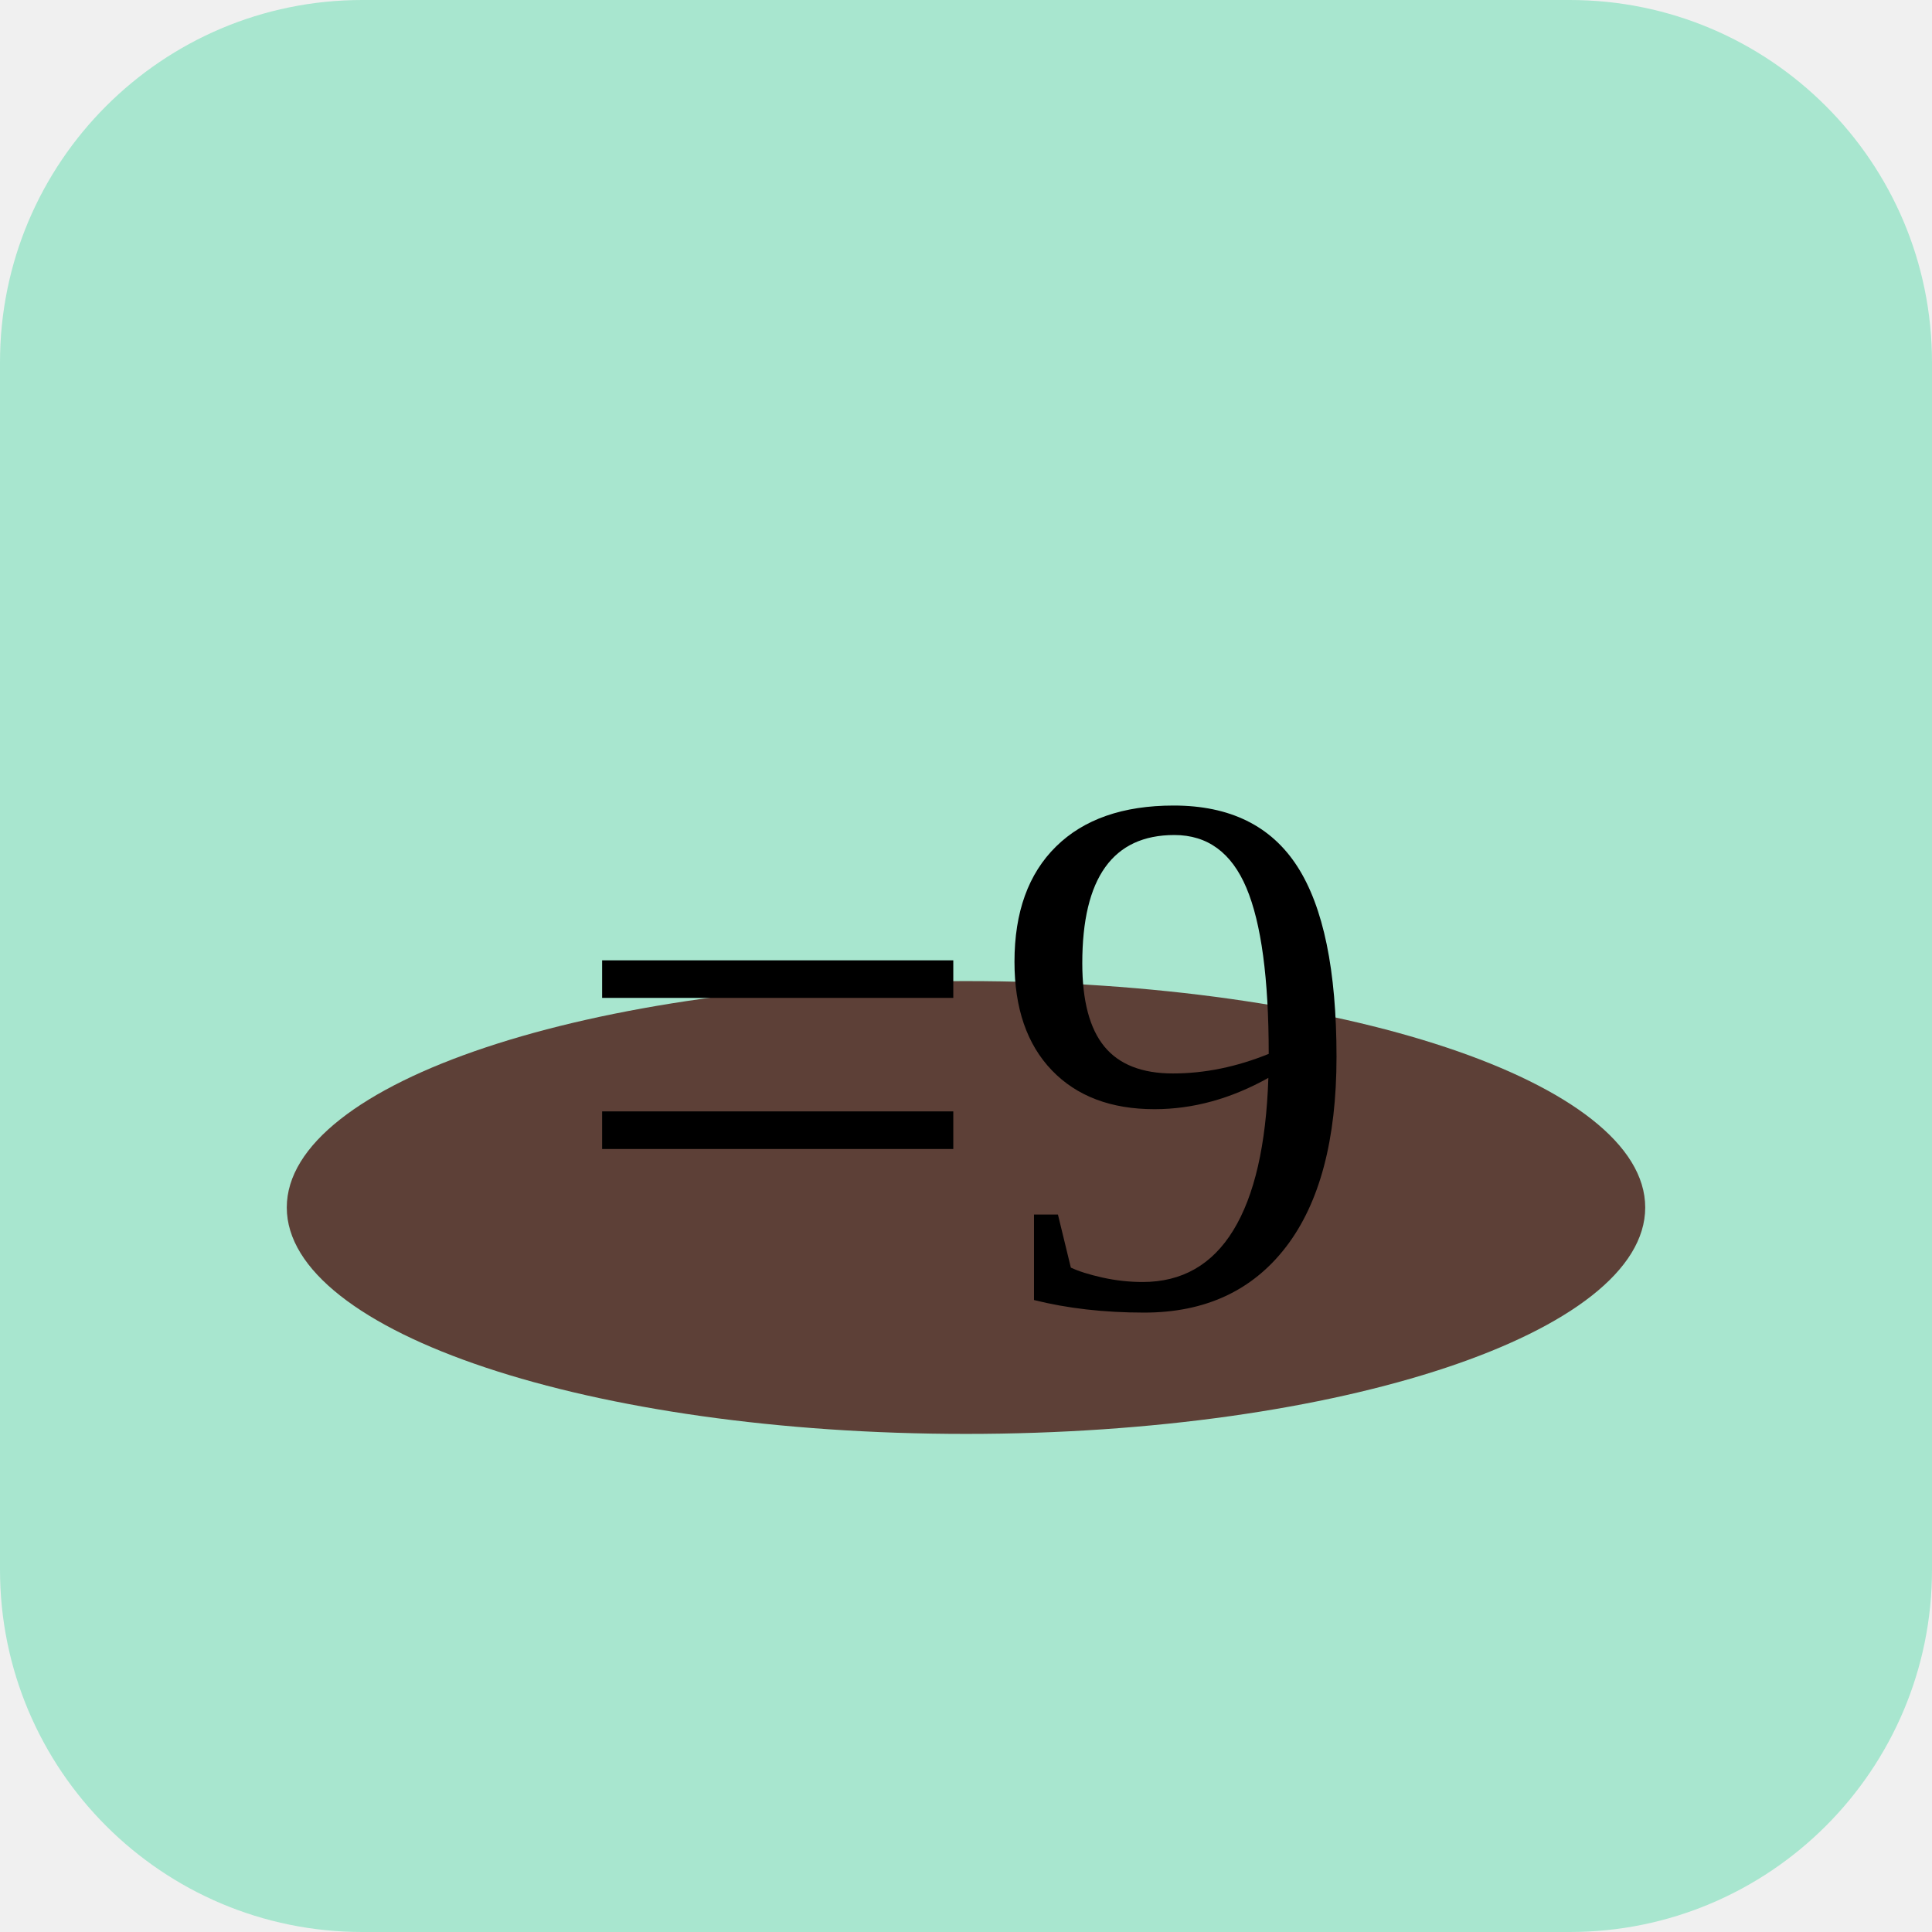
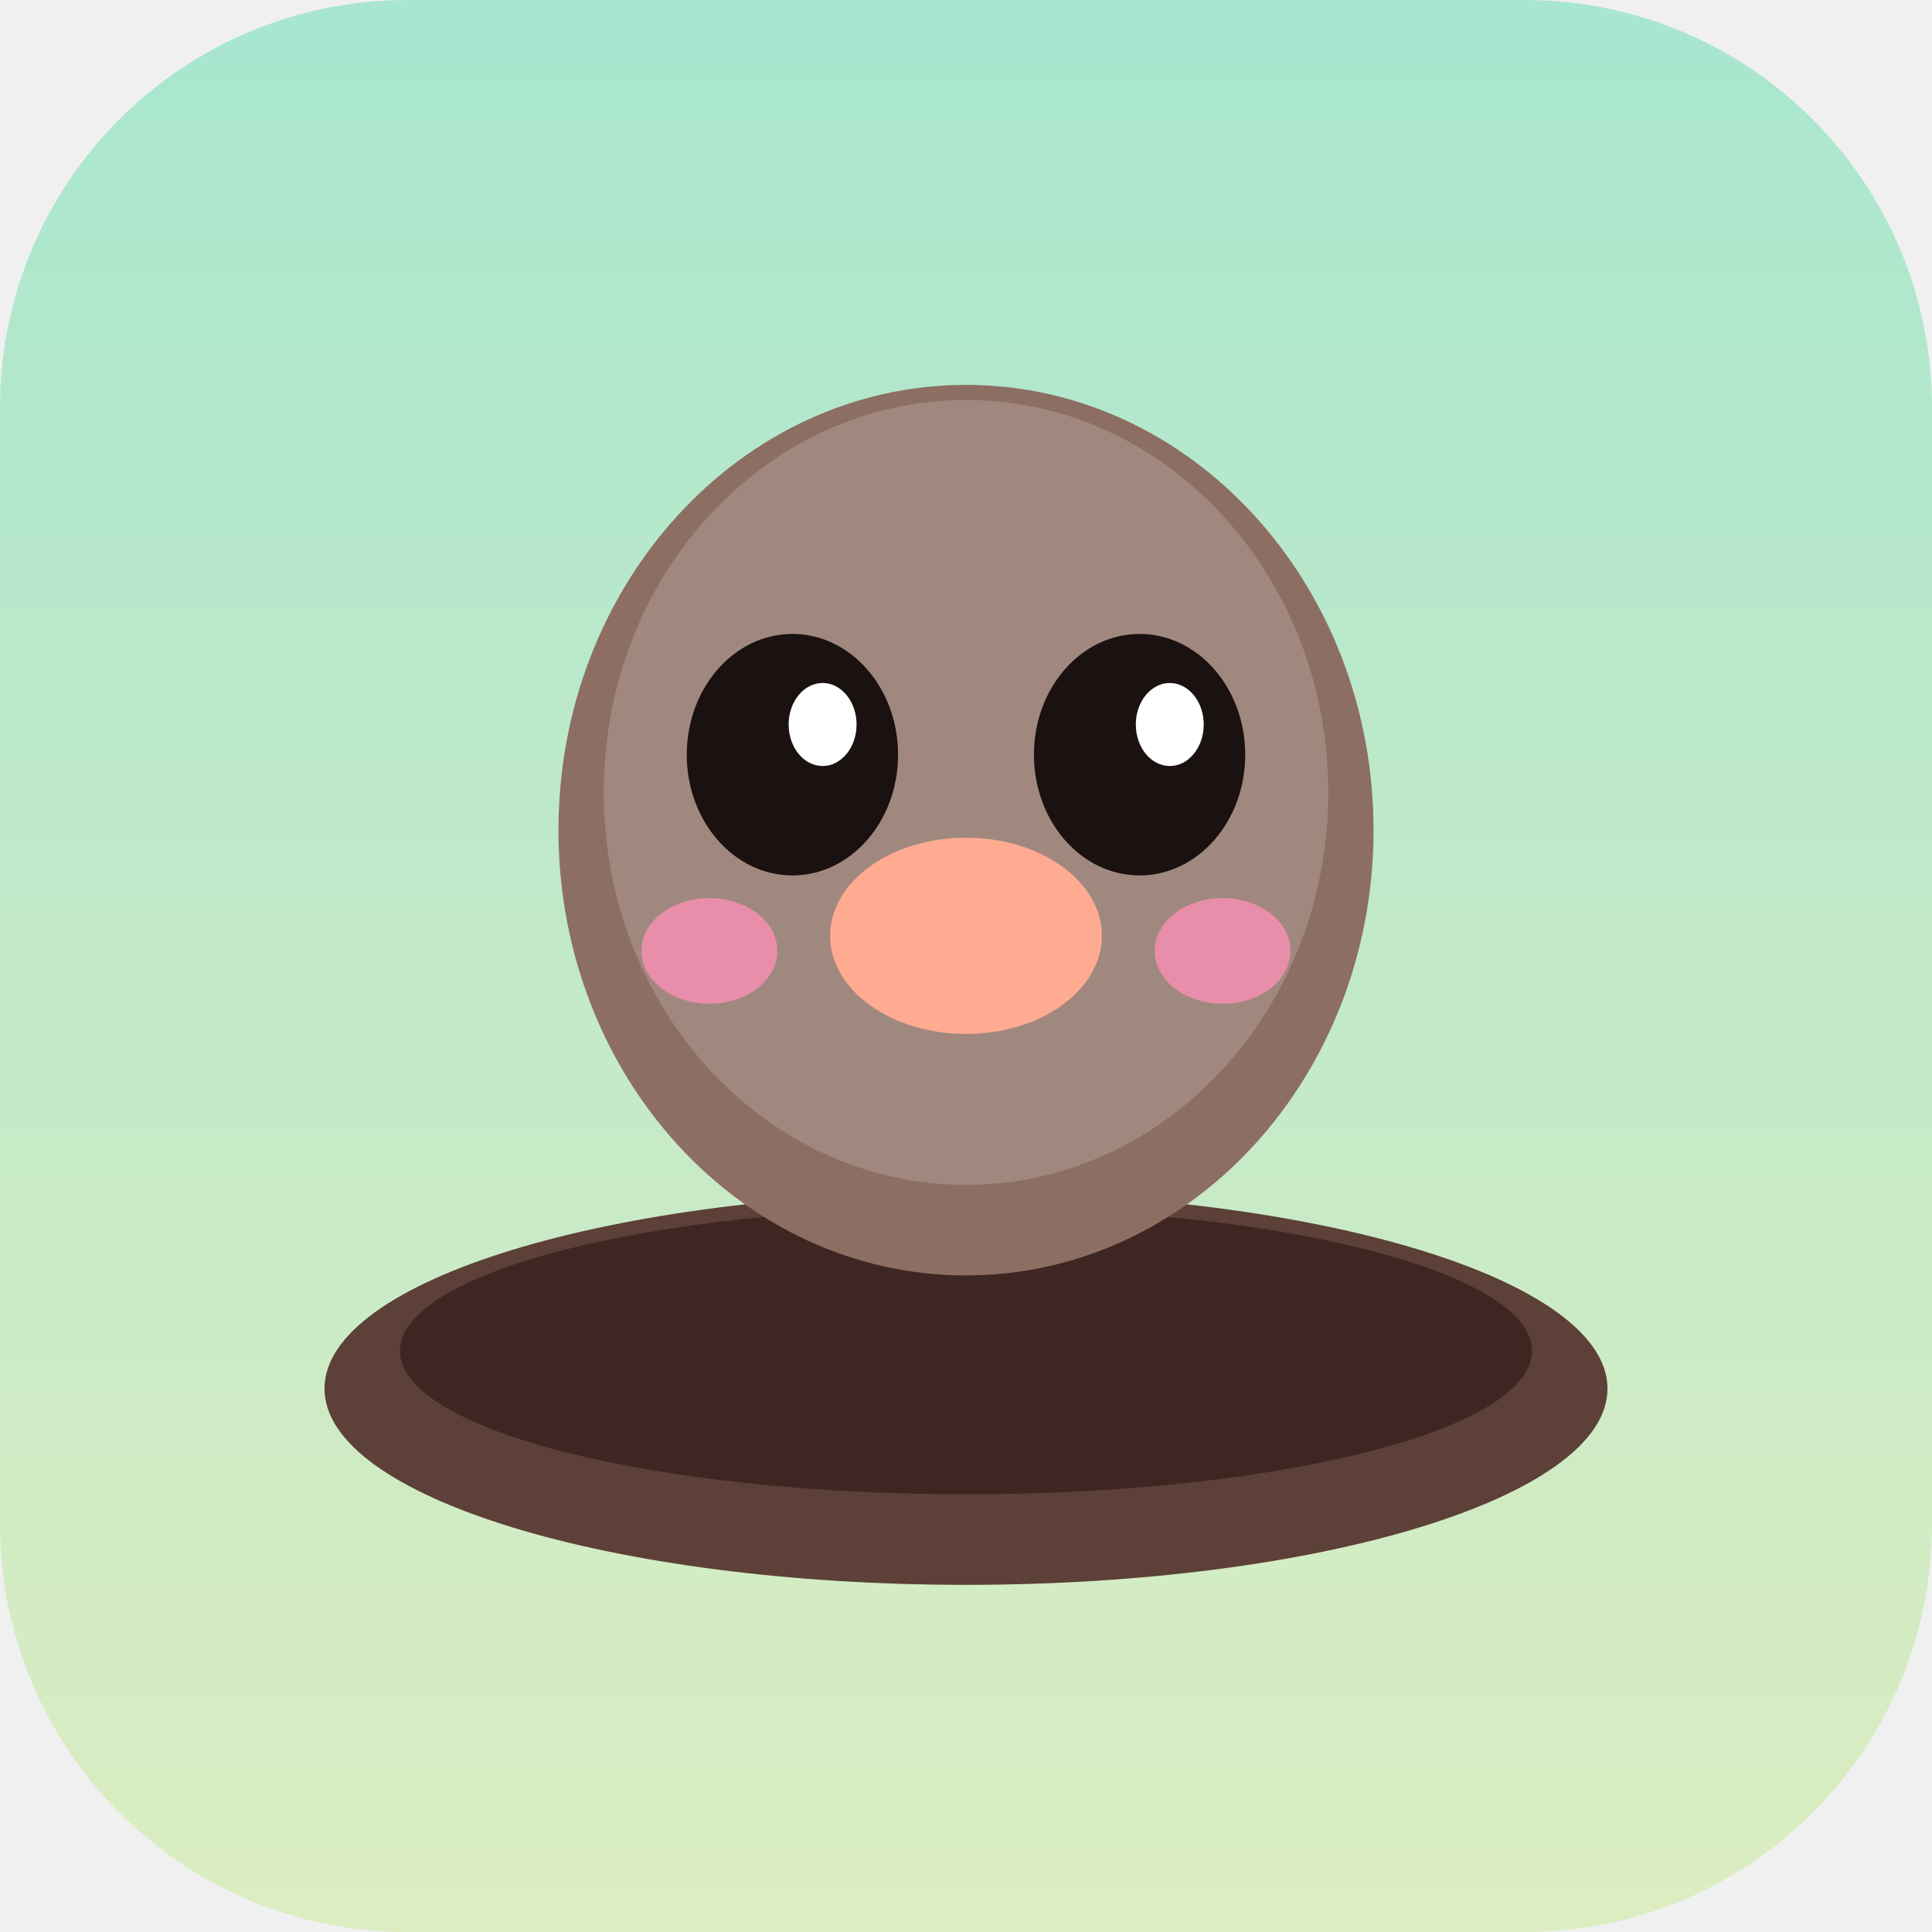
- <svg xmlns="http://www.w3.org/2000/svg" viewBox="0 0 512 512">
-   <rect width="512" height="512" rx="96" fill="#a8e6cf" />
-   <ellipse cx="256" cy="320" rx="180" ry="60" fill="#5d4037" />
-   <text x="256" y="300" font-size="200" text-anchor="middle" dominant-baseline="middle">=9</text>
+ <svg xmlns="http://www.w3.org/2000/svg" viewBox="0 0 512 512" role="img" aria-label="モグラパニック">
+   <defs>
+     <linearGradient id="bg" x1="0%" y1="0%" x2="0%" y2="100%">
+       <stop offset="0%" stop-color="#a8e6cf" />
+       <stop offset="100%" stop-color="#dcedc1" />
+     </linearGradient>
+   </defs>
+   <rect width="512" height="512" rx="108" fill="url(#bg)" />
+   <ellipse cx="256" cy="368" rx="170" ry="52" fill="#5d4037" />
+   <ellipse cx="256" cy="358" rx="150" ry="38" fill="#3e2723" />
+   <ellipse cx="256" cy="220" rx="108" ry="118" fill="#8d6e63" />
+   <ellipse cx="256" cy="210" rx="96" ry="104" fill="#a1887f" />
+   <ellipse cx="210" cy="200" rx="28" ry="32" fill="#1a1210" />
+   <ellipse cx="302" cy="200" rx="28" ry="32" fill="#1a1210" />
+   <ellipse cx="218" cy="192" rx="9" ry="11" fill="#fff" />
+   <ellipse cx="310" cy="192" rx="9" ry="11" fill="#fff" />
+   <ellipse cx="256" cy="248" rx="36" ry="26" fill="#ffab91" />
+   <ellipse cx="188" cy="252" rx="18" ry="14" fill="#f48fb1" opacity="0.85" />
+   <ellipse cx="324" cy="252" rx="18" ry="14" fill="#f48fb1" opacity="0.85" />
</svg>
